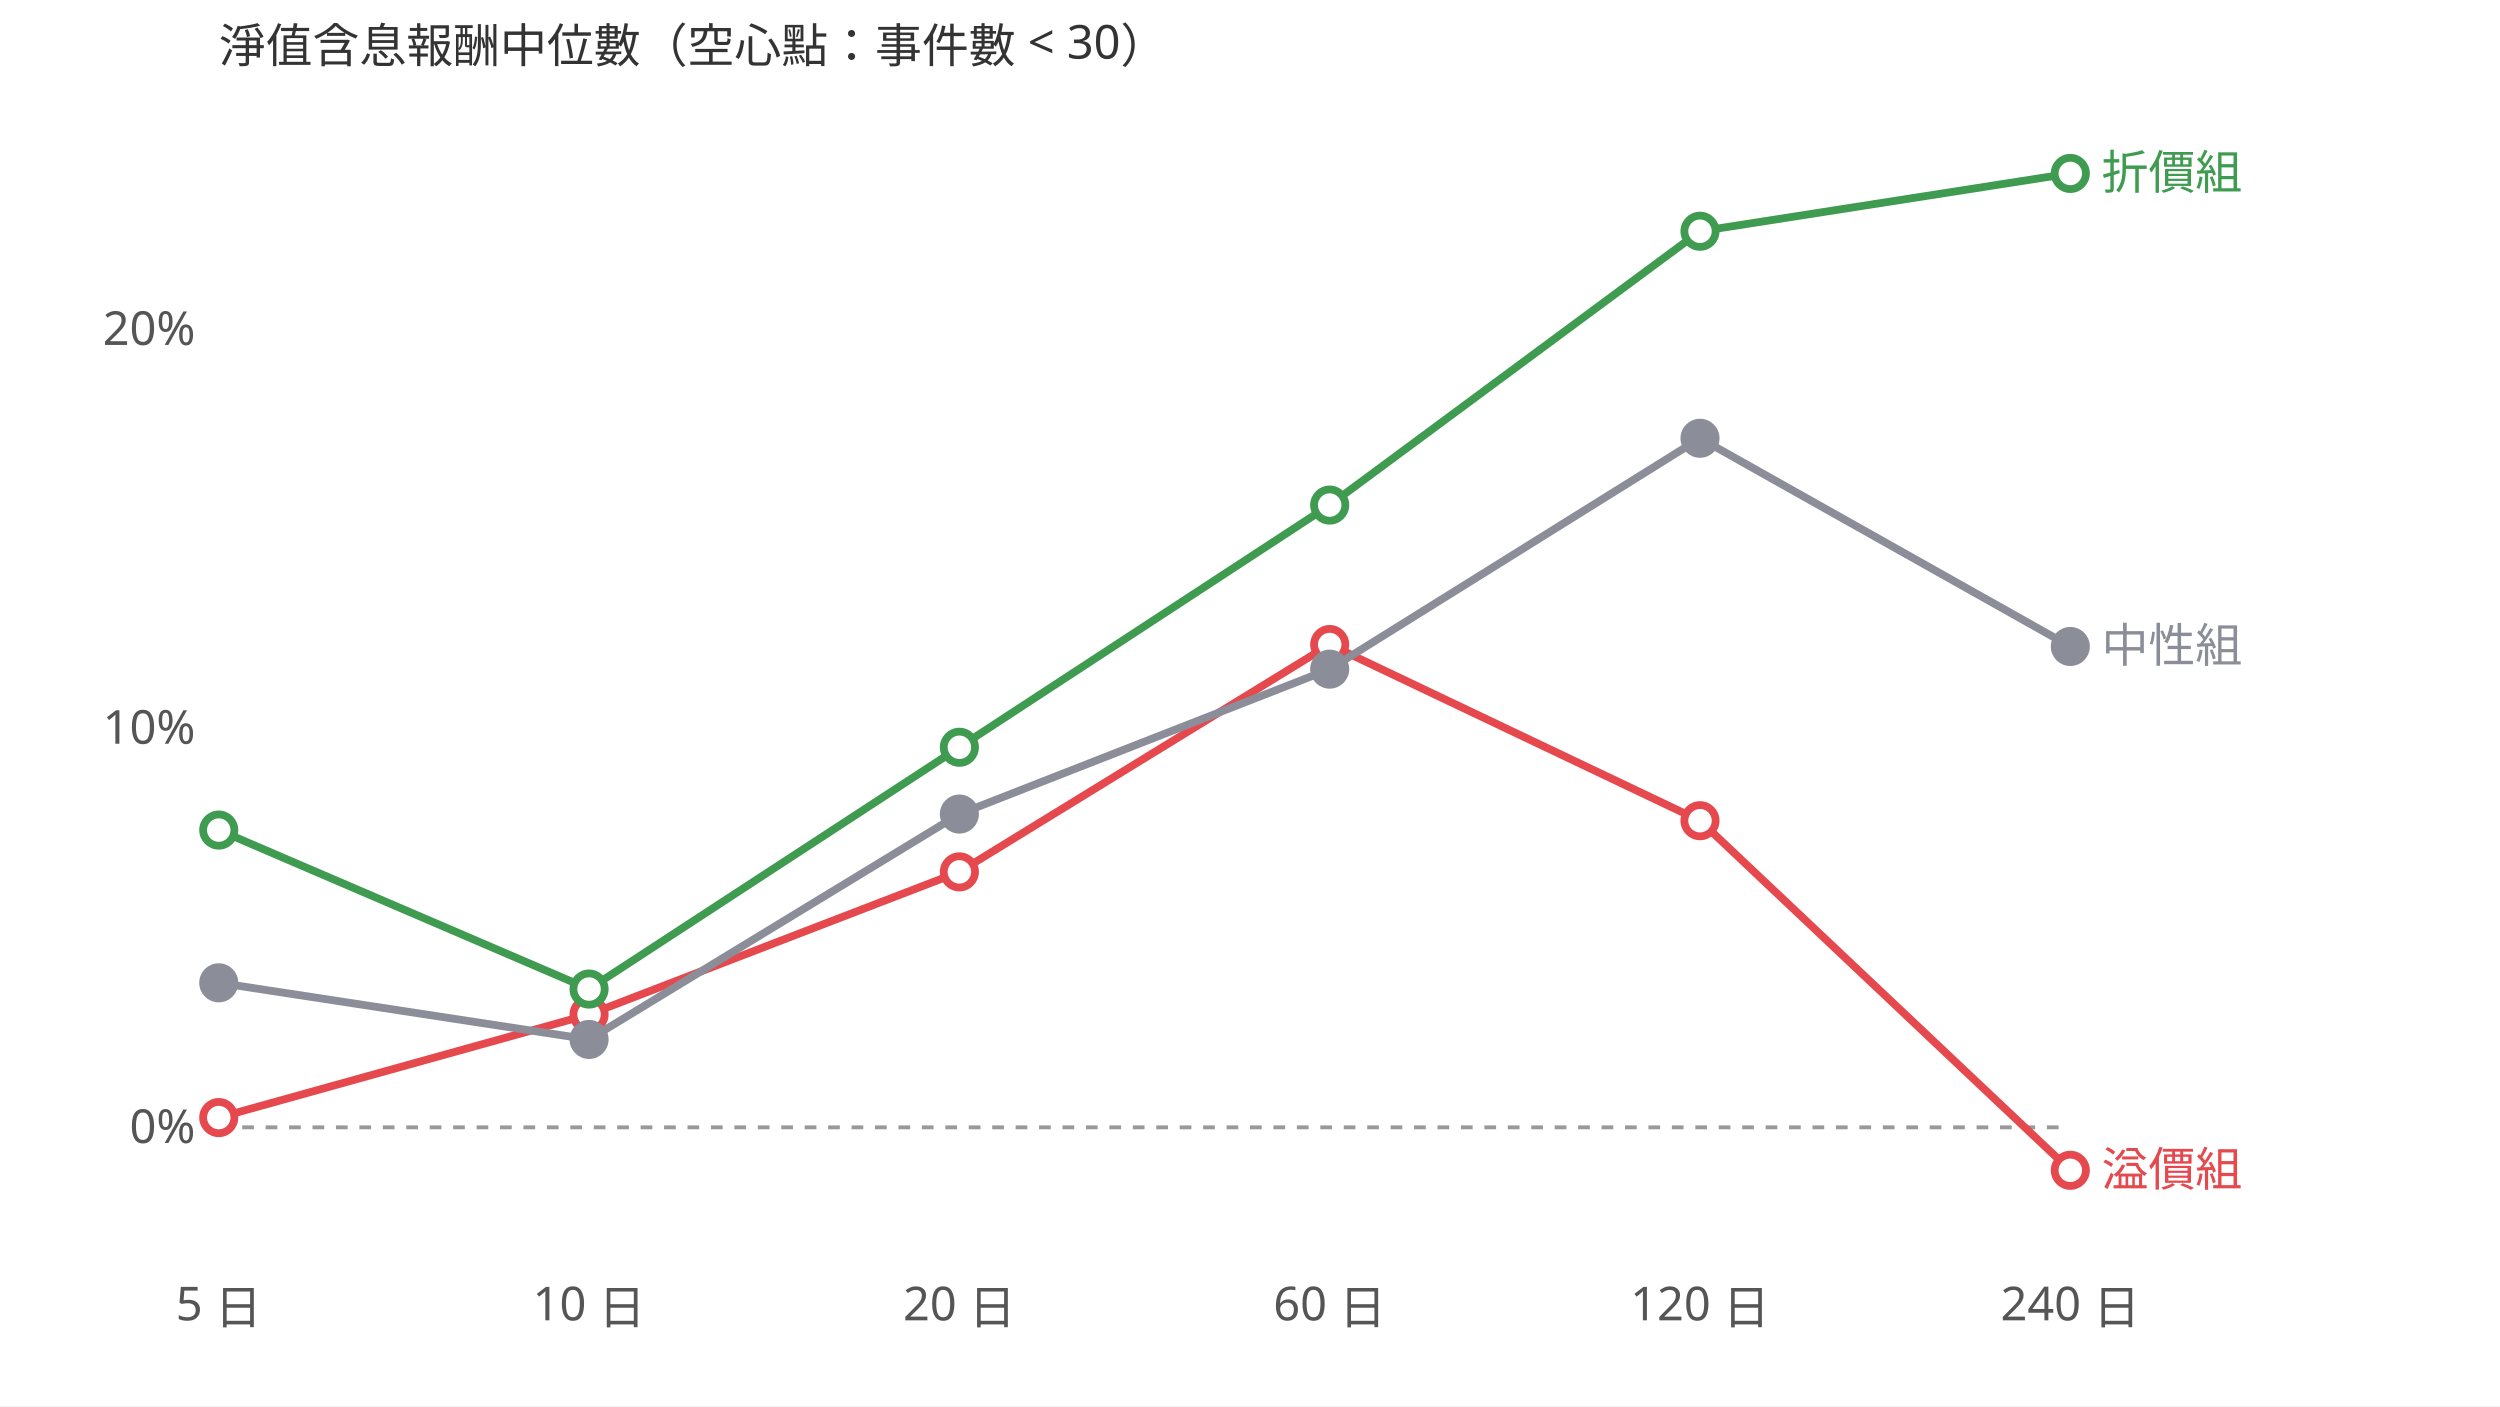
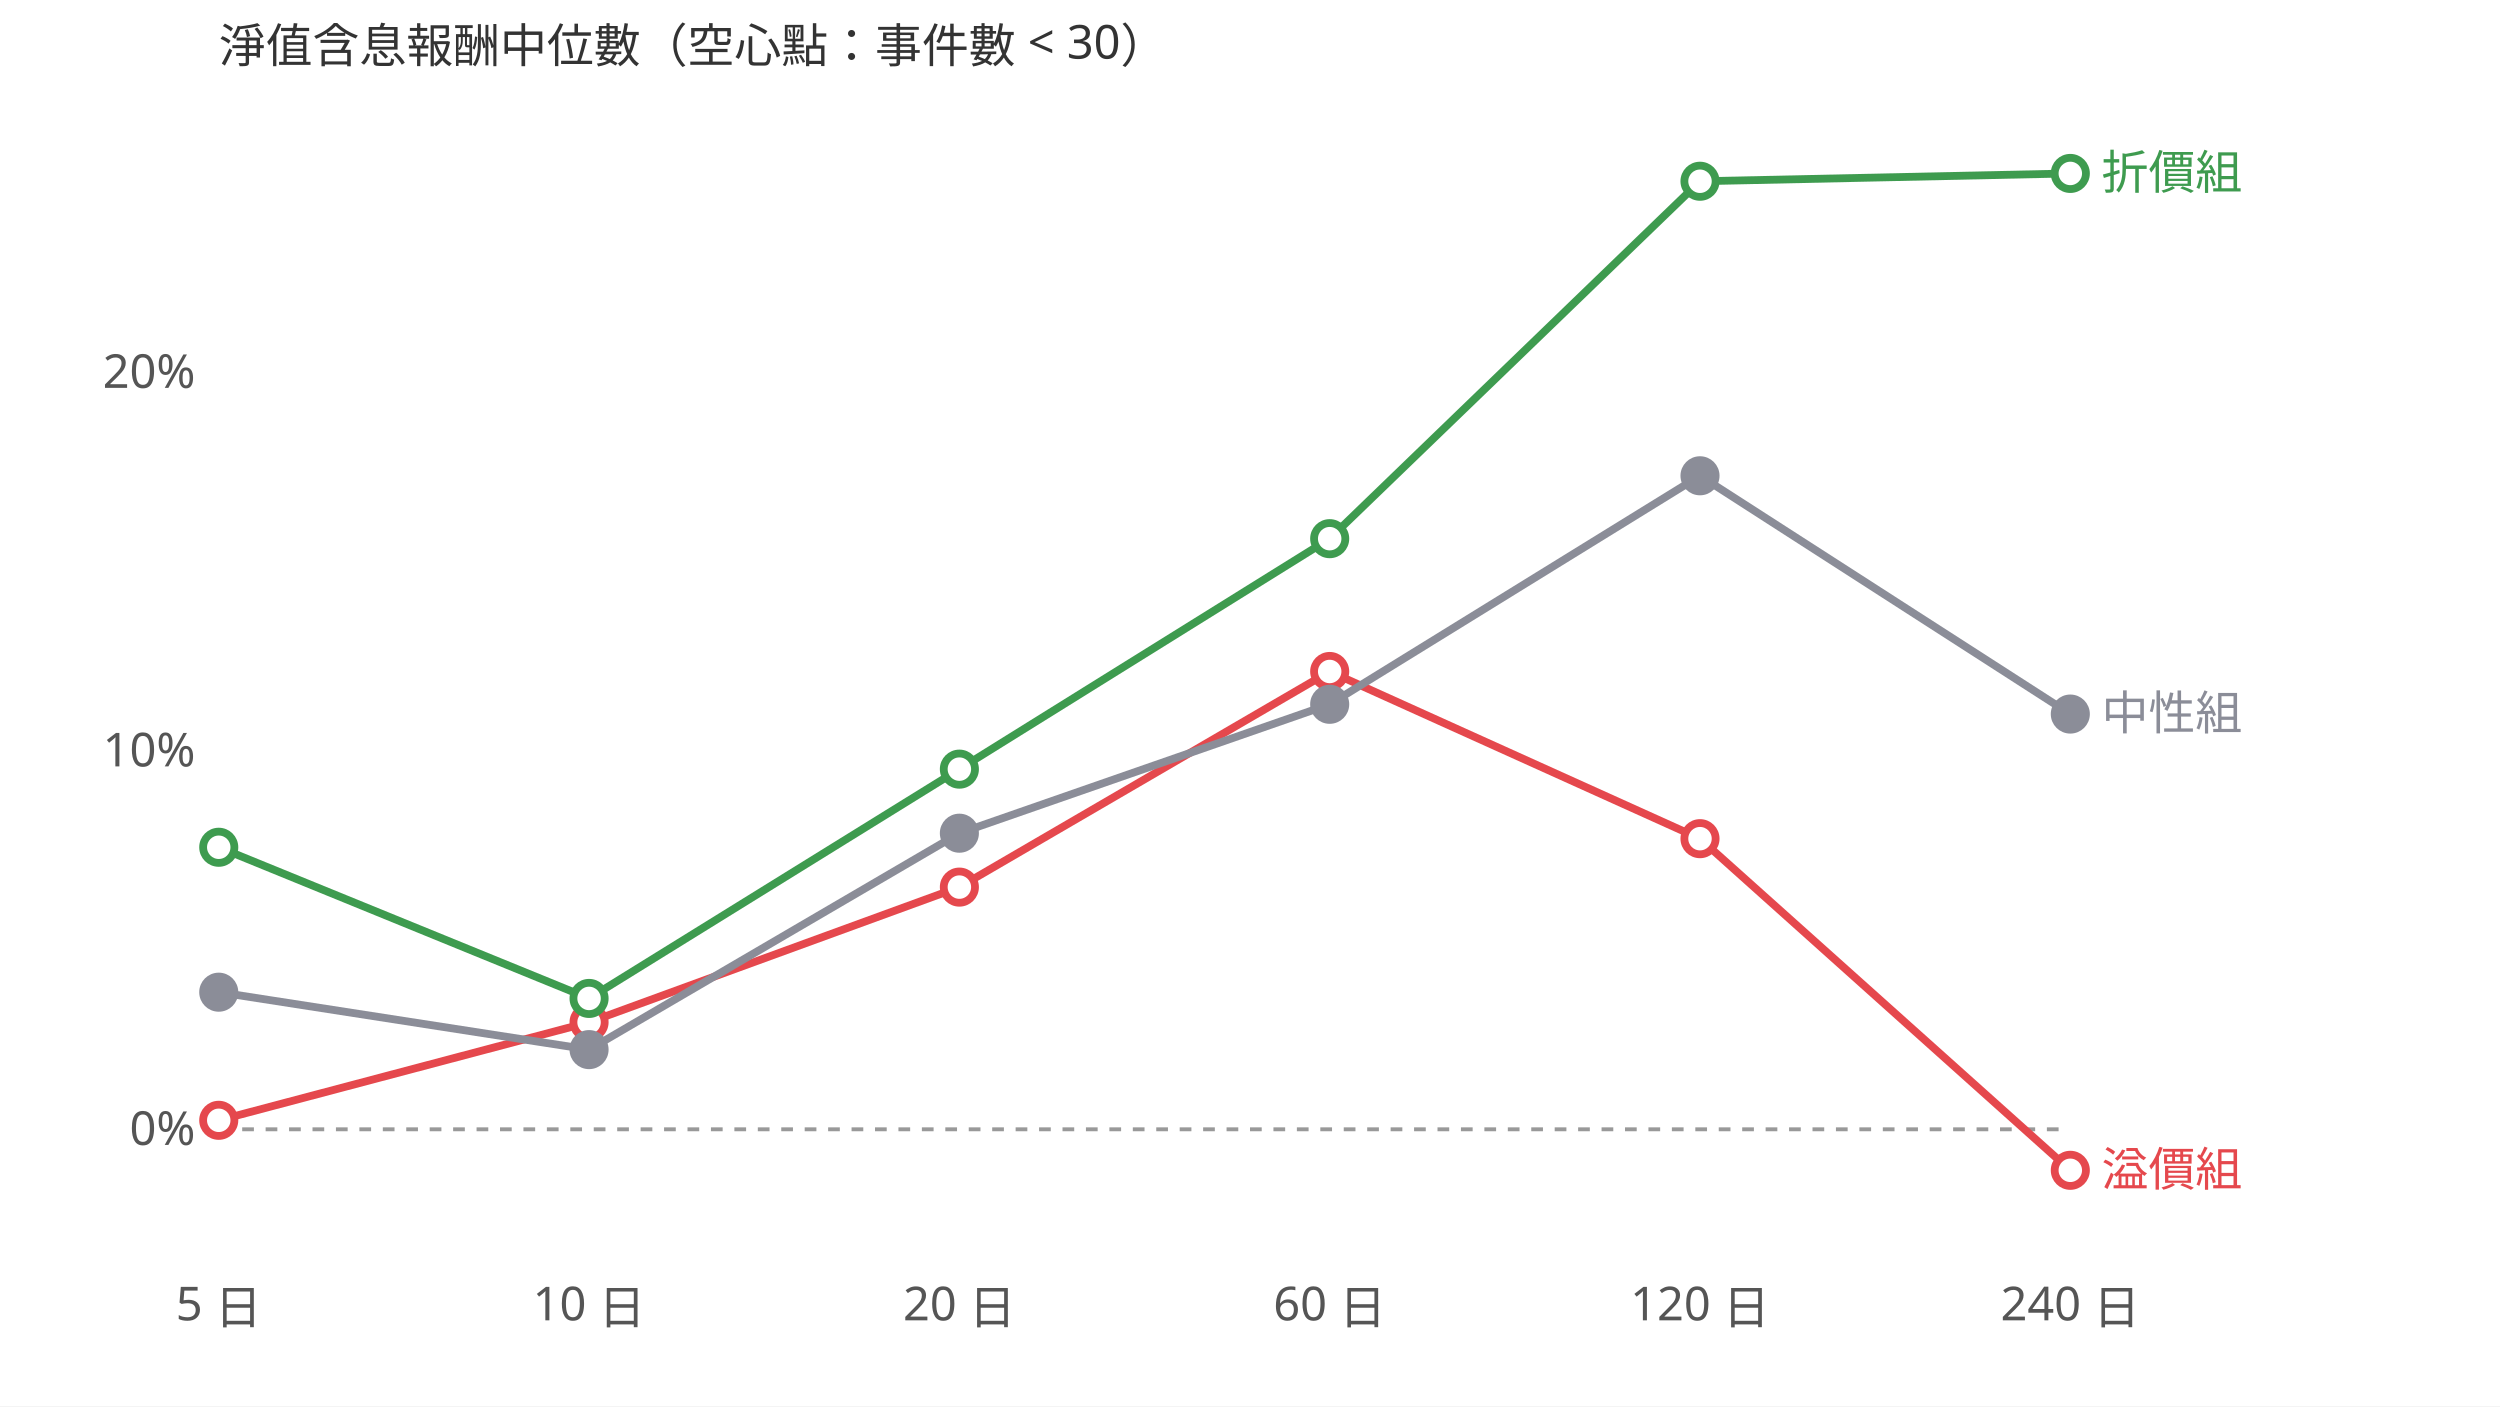
<svg xmlns="http://www.w3.org/2000/svg" viewBox="0 0 640 360" font-family="sans-serif" font-size="12">
  <rect width="640" height="360" fill="#ffffff" />
-   <line x1="56" x2="530" y1="288.6" y2="288.6" stroke="#999" stroke-dasharray="3 3" />
-   <text x="50" y="292.6" text-anchor="end" fill="#555">0%</text>
-   <text x="50" y="190.4" text-anchor="end" fill="#555">10%</text>
-   <text x="50" y="88.3" text-anchor="end" fill="#555">20%</text>
+   <line x1="56" x2="530" y1="289.1" y2="289.1" stroke="#999" stroke-dasharray="3 3" />
+   <text x="50" y="293.1" text-anchor="end" fill="#555">0%</text>
+   <text x="50" y="196.2" text-anchor="end" fill="#555">10%</text>
+   <text x="50" y="99.3" text-anchor="end" fill="#555">20%</text>
  <text x="56.0" y="338" text-anchor="middle" fill="#555">5 日</text>
  <text x="150.8" y="338" text-anchor="middle" fill="#555">10 日</text>
  <text x="245.6" y="338" text-anchor="middle" fill="#555">20 日</text>
  <text x="340.4" y="338" text-anchor="middle" fill="#555">60 日</text>
  <text x="435.2" y="338" text-anchor="middle" fill="#555">120 日</text>
  <text x="530.0" y="338" text-anchor="middle" fill="#555">240 日</text>
-   <polyline fill="none" stroke="#e5484d" stroke-width="2" points="56.0,286.1 150.8,259.7 245.6,223.2 340.4,165.0 435.2,210.1 530.0,299.6" />
-   <circle cx="56.0" cy="286.1" r="4" fill="#fff" stroke="#e5484d" stroke-width="2" />
-   <circle cx="150.8" cy="259.7" r="4" fill="#fff" stroke="#e5484d" stroke-width="2" />
-   <circle cx="245.6" cy="223.2" r="4" fill="#fff" stroke="#e5484d" stroke-width="2" />
-   <circle cx="340.4" cy="165.0" r="4" fill="#fff" stroke="#e5484d" stroke-width="2" />
-   <circle cx="435.2" cy="210.1" r="4" fill="#fff" stroke="#e5484d" stroke-width="2" />
+   <polyline fill="none" stroke="#e5484d" stroke-width="2" points="56.0,286.8 150.8,261.7 245.6,227.1 340.4,171.9 435.2,214.7 530.0,299.6" />
+   <circle cx="56.0" cy="286.8" r="4" fill="#fff" stroke="#e5484d" stroke-width="2" />
+   <circle cx="150.8" cy="261.7" r="4" fill="#fff" stroke="#e5484d" stroke-width="2" />
+   <circle cx="245.6" cy="227.1" r="4" fill="#fff" stroke="#e5484d" stroke-width="2" />
+   <circle cx="340.4" cy="171.9" r="4" fill="#fff" stroke="#e5484d" stroke-width="2" />
+   <circle cx="435.2" cy="214.7" r="4" fill="#fff" stroke="#e5484d" stroke-width="2" />
  <circle cx="530.0" cy="299.6" r="4" fill="#fff" stroke="#e5484d" stroke-width="2" />
  <text x="538" y="303.6" fill="#e5484d">溢價組</text>
-   <polyline fill="none" stroke="#8b8d98" stroke-width="2" points="56.0,251.6 150.8,266.1 245.6,208.4 340.4,171.3 435.2,112.2 530.0,165.5" />
-   <circle cx="56.0" cy="251.6" r="4" fill="#8b8d98" stroke="#8b8d98" stroke-width="2" />
-   <circle cx="150.8" cy="266.1" r="4" fill="#8b8d98" stroke="#8b8d98" stroke-width="2" />
-   <circle cx="245.6" cy="208.4" r="4" fill="#8b8d98" stroke="#8b8d98" stroke-width="2" />
-   <circle cx="340.4" cy="171.3" r="4" fill="#8b8d98" stroke="#8b8d98" stroke-width="2" />
-   <circle cx="435.2" cy="112.2" r="4" fill="#8b8d98" stroke="#8b8d98" stroke-width="2" />
-   <circle cx="530.0" cy="165.5" r="4" fill="#8b8d98" stroke="#8b8d98" stroke-width="2" />
-   <text x="538" y="169.5" fill="#8b8d98">中性組</text>
-   <polyline fill="none" stroke="#3e9b4f" stroke-width="2" points="56.0,212.5 150.8,253.2 245.6,191.3 340.4,129.3 435.2,59.2 530.0,44.4" />
-   <circle cx="56.0" cy="212.5" r="4" fill="#fff" stroke="#3e9b4f" stroke-width="2" />
-   <circle cx="150.8" cy="253.2" r="4" fill="#fff" stroke="#3e9b4f" stroke-width="2" />
-   <circle cx="245.6" cy="191.3" r="4" fill="#fff" stroke="#3e9b4f" stroke-width="2" />
-   <circle cx="340.4" cy="129.3" r="4" fill="#fff" stroke="#3e9b4f" stroke-width="2" />
-   <circle cx="435.2" cy="59.2" r="4" fill="#fff" stroke="#3e9b4f" stroke-width="2" />
+   <polyline fill="none" stroke="#8b8d98" stroke-width="2" points="56.0,254.0 150.8,268.7 245.6,213.3 340.4,180.3 435.2,121.8 530.0,182.8" />
+   <circle cx="56.0" cy="254.0" r="4" fill="#8b8d98" stroke="#8b8d98" stroke-width="2" />
+   <circle cx="150.8" cy="268.7" r="4" fill="#8b8d98" stroke="#8b8d98" stroke-width="2" />
+   <circle cx="245.6" cy="213.3" r="4" fill="#8b8d98" stroke="#8b8d98" stroke-width="2" />
+   <circle cx="340.4" cy="180.3" r="4" fill="#8b8d98" stroke="#8b8d98" stroke-width="2" />
+   <circle cx="435.2" cy="121.8" r="4" fill="#8b8d98" stroke="#8b8d98" stroke-width="2" />
+   <circle cx="530.0" cy="182.8" r="4" fill="#8b8d98" stroke="#8b8d98" stroke-width="2" />
+   <text x="538" y="186.8" fill="#8b8d98">中性組</text>
+   <polyline fill="none" stroke="#3e9b4f" stroke-width="2" points="56.0,216.9 150.8,255.6 245.6,196.9 340.4,137.9 435.2,46.4 530.0,44.4" />
+   <circle cx="56.0" cy="216.9" r="4" fill="#fff" stroke="#3e9b4f" stroke-width="2" />
+   <circle cx="150.8" cy="255.6" r="4" fill="#fff" stroke="#3e9b4f" stroke-width="2" />
+   <circle cx="245.6" cy="196.9" r="4" fill="#fff" stroke="#3e9b4f" stroke-width="2" />
+   <circle cx="340.4" cy="137.9" r="4" fill="#fff" stroke="#3e9b4f" stroke-width="2" />
+   <circle cx="435.2" cy="46.4" r="4" fill="#fff" stroke="#3e9b4f" stroke-width="2" />
  <circle cx="530.0" cy="44.4" r="4" fill="#fff" stroke="#3e9b4f" stroke-width="2" />
  <text x="538" y="48.4" fill="#3e9b4f">折價組</text>
  <text x="56" y="16" fill="#333">淨值含息報酬中位數（空心點：事件數 &lt; 30）</text>
</svg>
